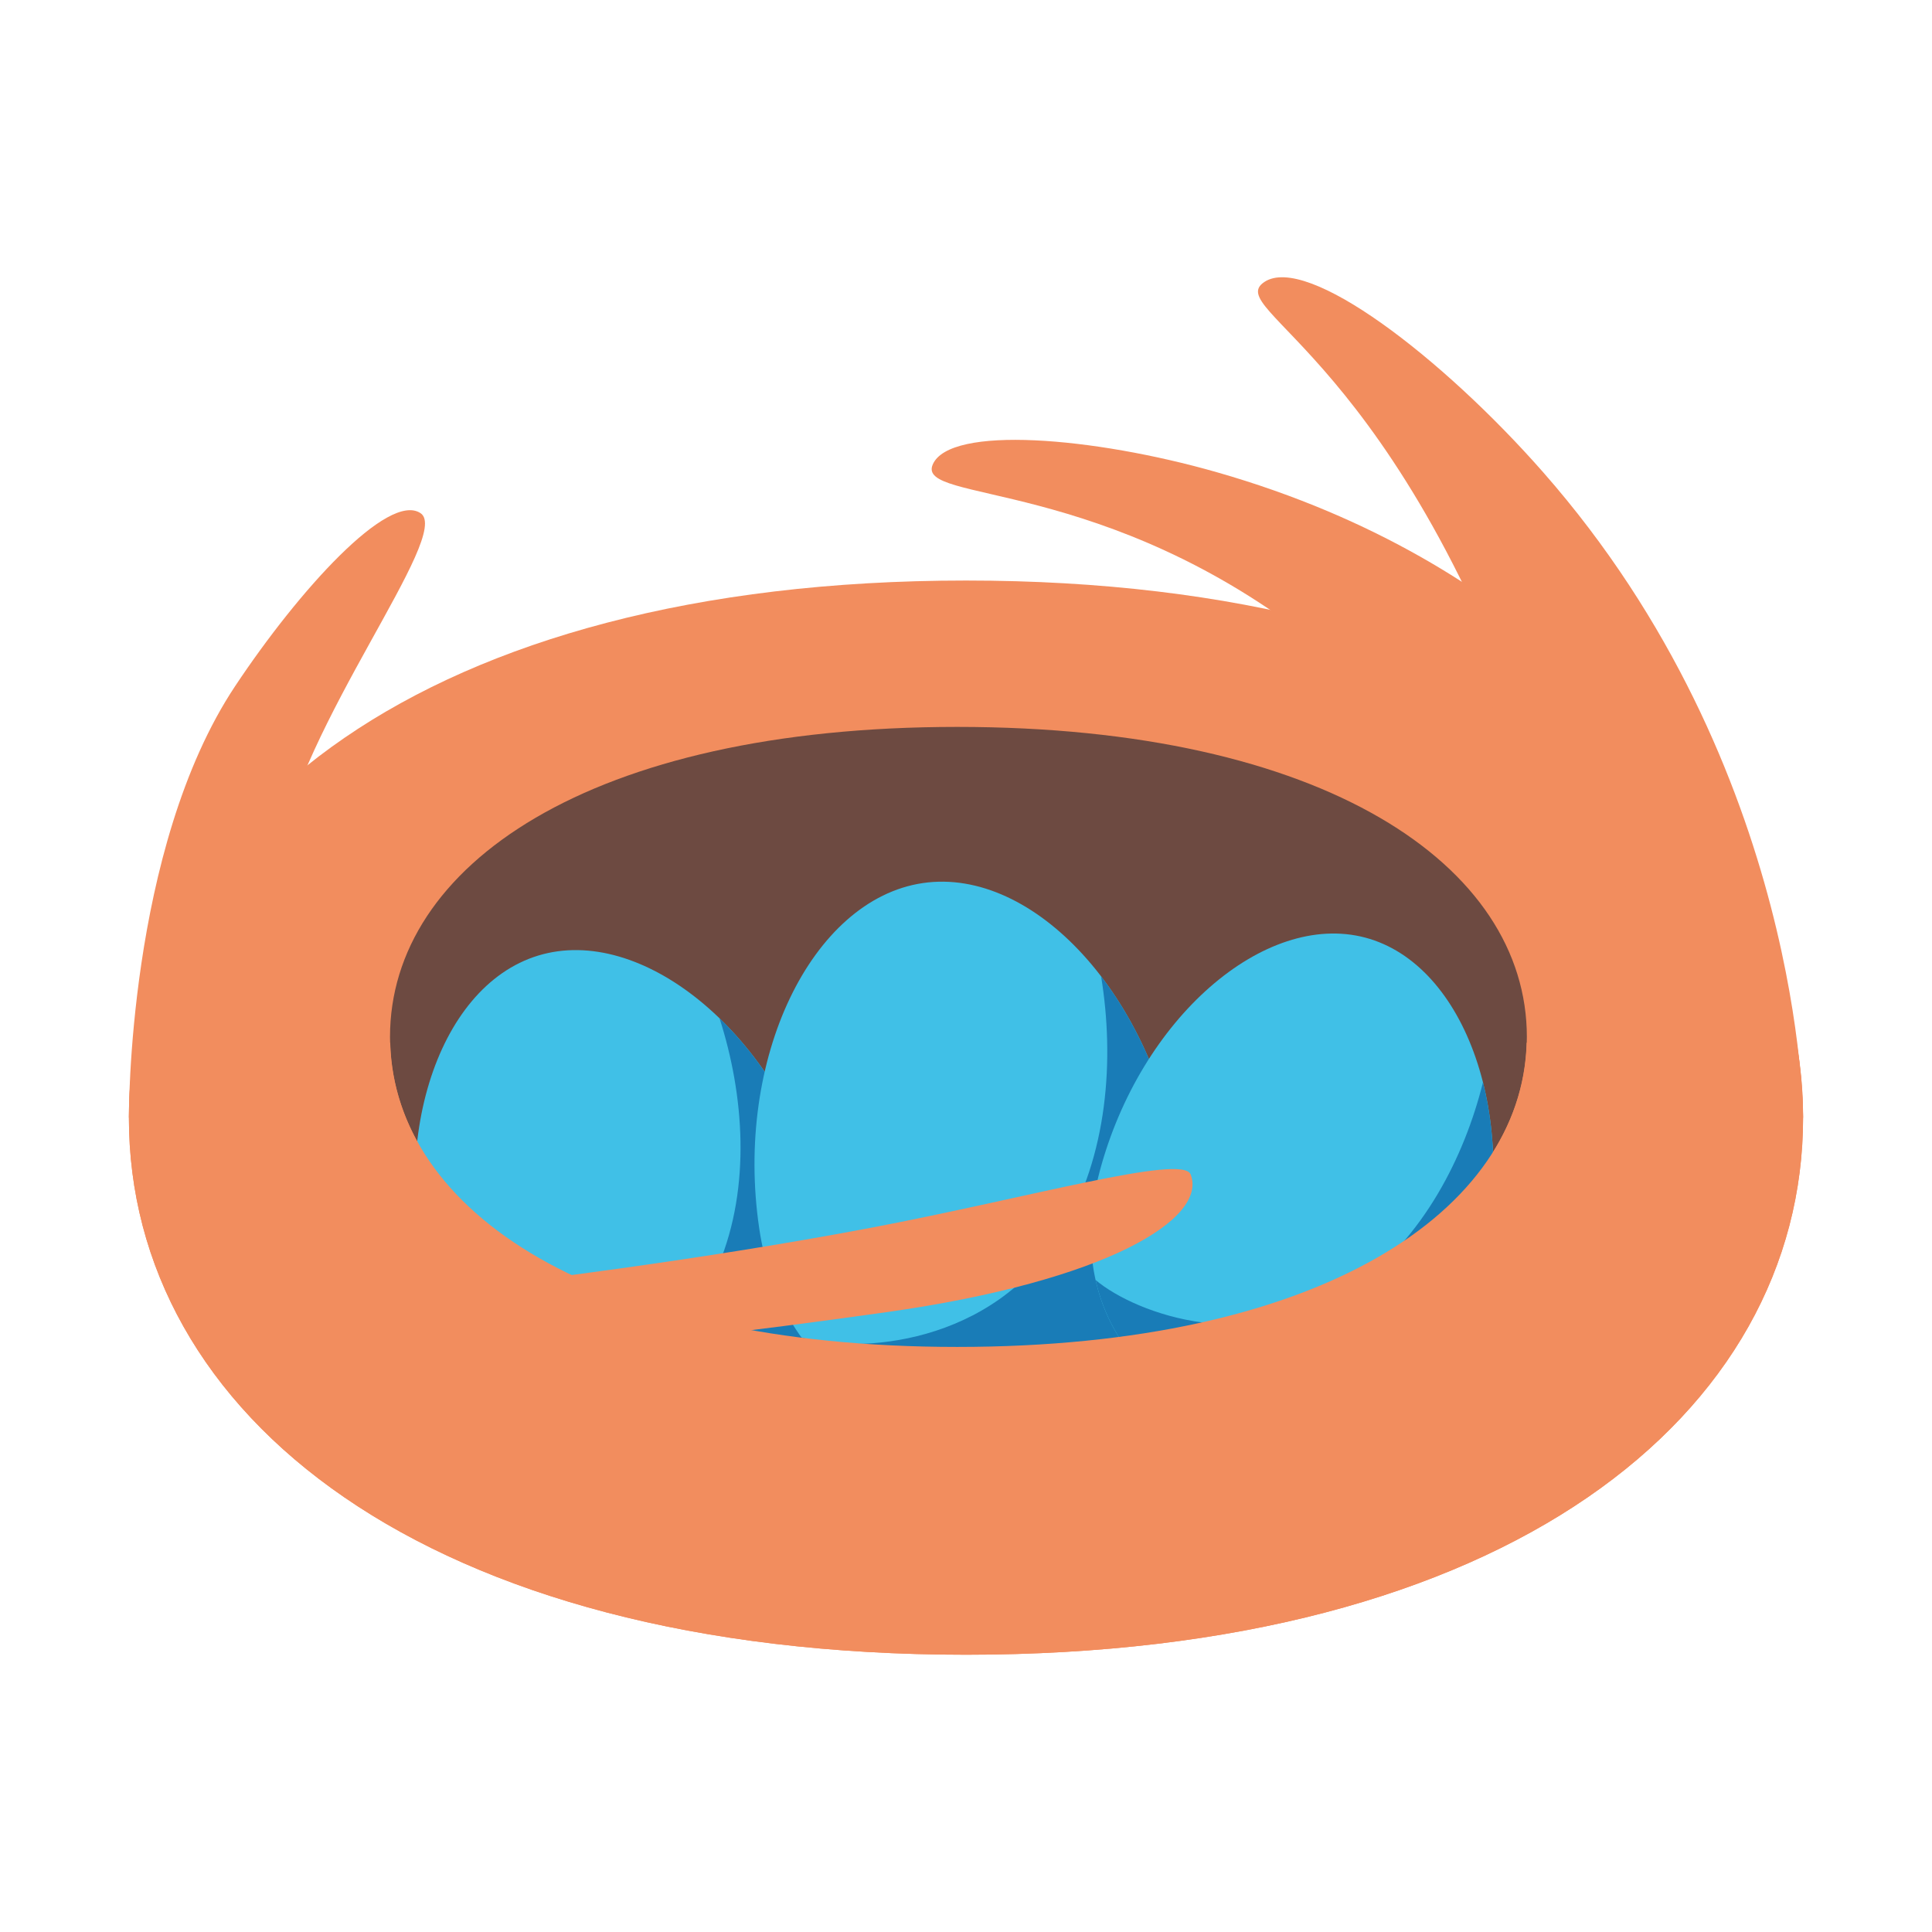
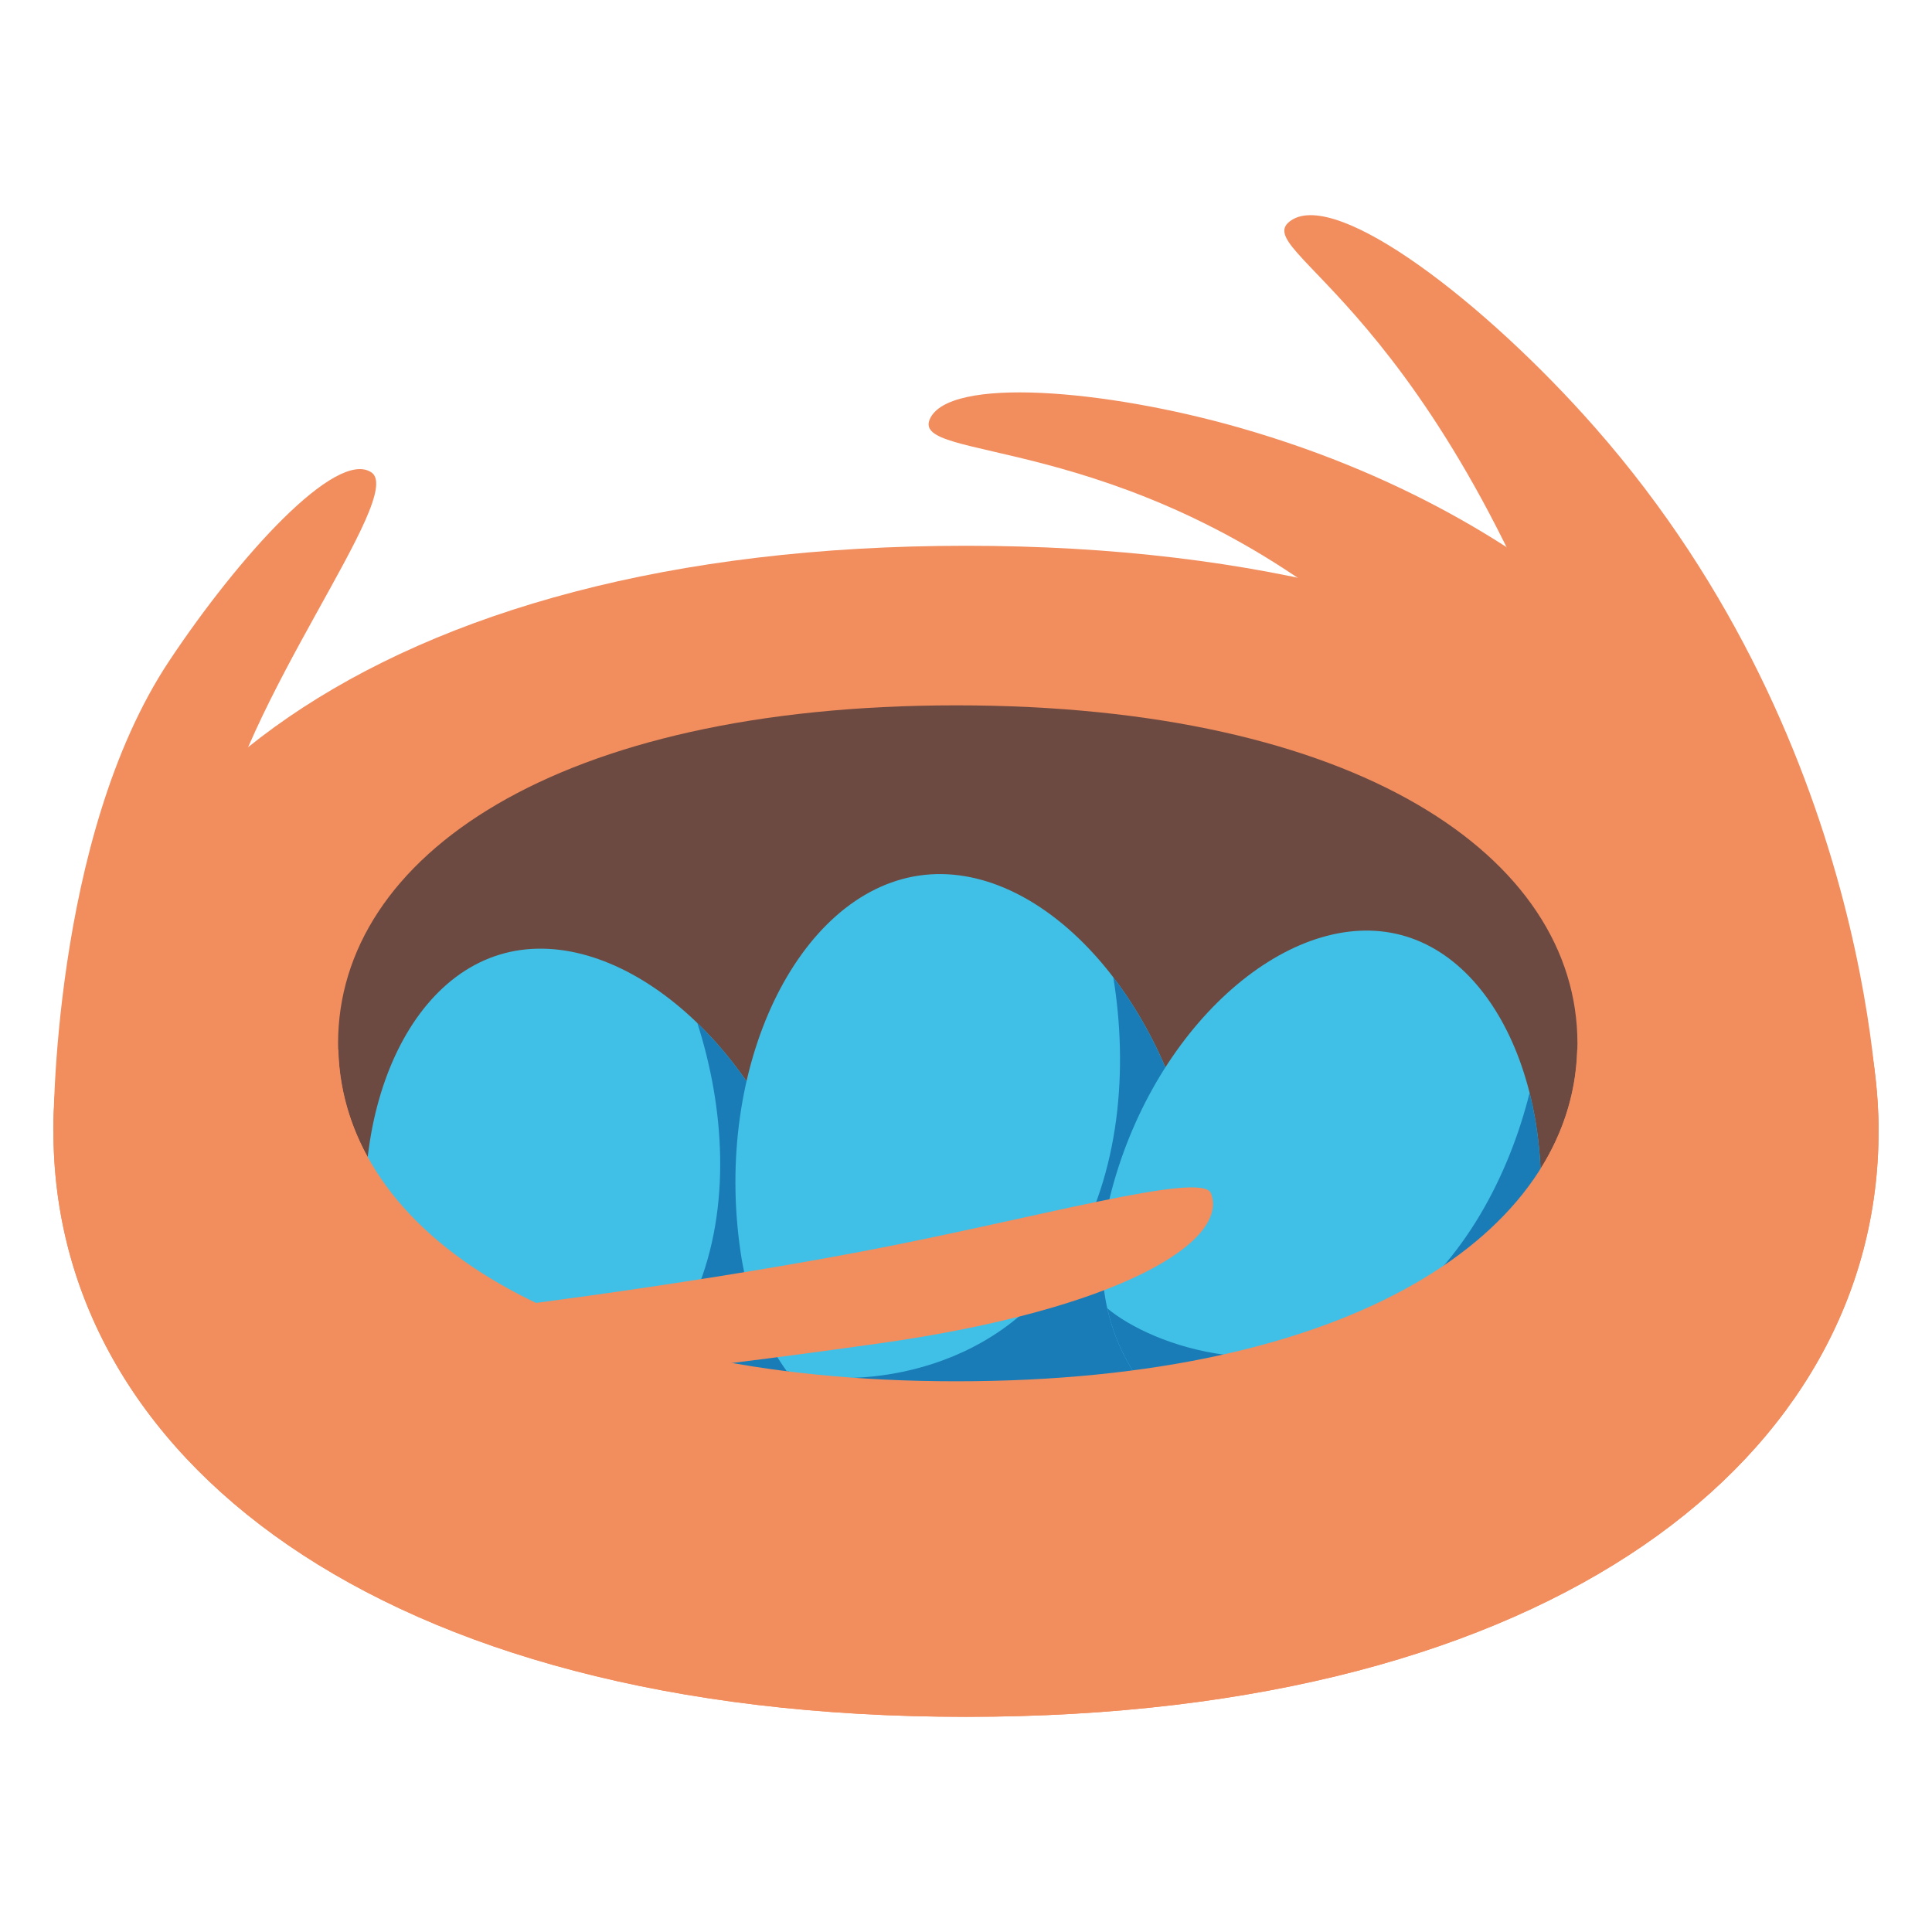
<svg xmlns="http://www.w3.org/2000/svg" width="128px" height="128px" version="1.1" xml:space="preserve" style="fill-rule:evenodd;clip-rule:evenodd;stroke-linecap:round;stroke-linejoin:round;stroke-miterlimit:1.5;" id="svg9564">
  <defs id="defs9568" />
-   <g transform="matrix(1.244886,0,0,1.248664,-18.37908,-27.73121)" id="g9336" style="fill:#f28d5e;fill-opacity:1;stroke-width:0.862">
-     <path id="ellipse9334" style="fill:#f28d5e;fill-opacity:1;stroke:none;stroke-width:0.801px" d="m 110.724,81.509 c 0,15.739 -15.739,28.498 -44.55,28.498 -28.81,0 -44.55,-12.759 -44.55,-28.498 -1e-6,-15.739 15.739,-28.498 44.55,-28.498 28.81,10e-7 44.55,12.759 44.55,28.498 z" />
+   <g transform="matrix(1.357132,0,0,1.361251,-25.80686,-36.00222)" id="g9336" style="fill:#f28d5e;fill-opacity:1;stroke-width:0.791">
+     <path id="ellipse9334" style="fill:#f28d5e;fill-opacity:1;stroke:none;stroke-width:0.735px" d="m 110.724,81.509 c 0,15.739 -15.739,28.498 -44.55,28.498 -28.81,0 -44.55,-12.759 -44.55,-28.498 -1e-6,-15.739 15.739,-28.498 44.55,-28.498 28.81,10e-7 44.55,12.759 44.55,28.498 z" />
  </g>
-   <g transform="matrix(0.8453433,0,0,0.7207103,7.473186,9.953772)" id="g9340" style="fill:#6d4a41;stroke-width:0.8">
-     <path id="ellipse9338" style="fill:#6d4a41;stroke-width:0.8" d="m 110.825,81.509 c 0,15.739 -15.841,28.498 -44.651,28.498 -28.81,0 -44.448,-12.759 -44.448,-28.498 -10e-7,-15.739 15.638,-28.498 44.448,-28.498 28.81,10e-7 44.651,12.759 44.651,28.498 z" />
+   <g transform="matrix(0.9215643,0,0,0.7856937,2.376404,5.080655)" id="g9340" style="fill:#6d4a41;stroke-width:0.733">
+     <path id="ellipse9338" style="fill:#6d4a41;stroke-width:0.733" d="m 110.825,81.509 c 0,15.739 -15.841,28.498 -44.651,28.498 -28.81,0 -44.448,-12.759 -44.448,-28.498 -10e-7,-15.739 15.638,-28.498 44.448,-28.498 28.81,10e-7 44.651,12.759 44.651,28.498 z" />
  </g>
-   <path style="fill:#f28d5e;fill-opacity:1;stroke-width:35.905;stroke-linecap:round" d="m 8.541,74.046 c 0,0 -0.128,-17.804 7.033,-28.582 4.241,-6.383 10.155,-12.887 12.289,-11.465 2.133,1.422 -7.994,13.984 -9.43,22.803" id="path9745" />
-   <path style="fill:#f28d5e;fill-opacity:1;stroke-width:35.905;stroke-linecap:round" d="m 119.459,74.046 c 0,0 0.013,-23.144 -17.224,-42.762 -6.67,-7.592 -15.654,-14.479 -18.467,-12.603 -2.813,1.875 8.962,4.805 18.374,32.879" id="path10179" />
-   <path style="fill:#f28d5e;fill-opacity:1;stroke-width:35.905;stroke-linecap:round" d="m 109.876,50.81 c 0,0 -8.129,-13.487 -29.265,-19.526 -8.179,-2.337 -17.676,-3.122 -18.813,-0.513 -1.138,2.609 11.374,0.696 25.578,12.007" id="path10963" />
-   <g id="Ebene1" transform="matrix(0.270802,-0.08231954,0.08231954,0.270802,18.01813,67.55281)" style="clip-rule:evenodd;fill-rule:evenodd;stroke-width:1.204;stroke-linecap:round;stroke-linejoin:round;stroke-miterlimit:1.5">
-     <path d="m 64,3.78 c -25.09,0 -47.36,32.62 -47.36,70.89 0,31.99 21.96,49.56 47.36,49.56 25.4,0 47.36,-17.57 47.36,-49.56 C 111.36,36.4 89.09,3.78 64,3.78 Z" style="fill:#40c0e7;fill-rule:nonzero;stroke-width:1.204" id="path13513" />
-     <path d="m 100.33,30.17 c 0.3,18.78 -4.39,39.85 -16.99,55.16 -18.91,22.99 -49.4,20.24 -60.93,14.81 8.16,15.71 24.05,24.09 41.59,24.09 25.41,0 47.36,-17.57 47.36,-49.56 0,-16.64 -4.21,-32.21 -11.03,-44.5 z" style="fill:#197cb7;fill-rule:nonzero;stroke-width:1.204" id="path13515" />
+   <path style="fill:#f28d5e;fill-opacity:1;stroke-width:35.905;stroke-linecap:round" d="m 3.54,74.952 c 0,0 -0.14,-19.409 7.667,-31.159 4.624,-6.959 11.071,-14.049 13.397,-12.498 2.326,1.551 -8.714,15.244 -10.28,24.859" id="path9745" />
+   <path style="fill:#f28d5e;fill-opacity:1;stroke-width:35.905;stroke-linecap:round" d="m 124.46,74.952 c 0,0 0.015,-25.231 -18.777,-46.617 -7.272,-8.276 -17.066,-15.784 -20.132,-13.74 -3.067,2.045 9.77,5.238 20.03,35.844" id="path10179" />
+   <path style="fill:#f28d5e;fill-opacity:1;stroke-width:35.905;stroke-linecap:round" d="m 114.012,49.62 c 0,0 -8.862,-14.703 -31.903,-21.287 -8.917,-2.548 -19.269,-3.404 -20.509,-0.56 -1.24,2.844 12.4,0.758 27.885,13.089" id="path10963" />
+   <g id="Ebene1" transform="matrix(0.295219,-0.08974194,0.08974194,0.295219,13.87214,67.87316)" style="clip-rule:evenodd;fill-rule:evenodd;stroke-width:1.105;stroke-linecap:round;stroke-linejoin:round;stroke-miterlimit:1.5">
+     <path d="m 64,3.78 c -25.09,0 -47.36,32.62 -47.36,70.89 0,31.99 21.96,49.56 47.36,49.56 25.4,0 47.36,-17.57 47.36,-49.56 C 111.36,36.4 89.09,3.78 64,3.78 Z" style="fill:#40c0e7;fill-rule:nonzero;stroke-width:1.105" id="path13513" />
+     <path d="m 100.33,30.17 c 0.3,18.78 -4.39,39.85 -16.99,55.16 -18.91,22.99 -49.4,20.24 -60.93,14.81 8.16,15.71 24.05,24.09 41.59,24.09 25.41,0 47.36,-17.57 47.36,-49.56 0,-16.64 -4.21,-32.21 -11.03,-44.5 z" style="fill:#197cb7;fill-rule:nonzero;stroke-width:1.105" id="path13515" />
  </g>
-   <g id="g13983" transform="matrix(0.2936782,-0.04329786,0.04329786,0.2936782,42.17926,60.16674)" style="clip-rule:evenodd;fill-rule:evenodd;stroke-width:0.986;stroke-linecap:round;stroke-linejoin:round;stroke-miterlimit:1.5">
-     <path d="m 64,3.78 c -25.09,0 -47.36,32.62 -47.36,70.89 0,31.99 21.96,49.56 47.36,49.56 25.4,0 47.36,-17.57 47.36,-49.56 C 111.36,36.4 89.09,3.78 64,3.78 Z" style="fill:#40c0e7;fill-rule:nonzero;stroke-width:0.986" id="path13979" />
-     <path d="m 100.33,30.17 c 0.3,18.78 -4.39,39.85 -16.99,55.16 -18.91,22.99 -49.4,20.24 -60.93,14.81 8.16,15.71 24.05,24.09 41.59,24.09 25.41,0 47.36,-17.57 47.36,-49.56 0,-16.64 -4.21,-32.21 -11.03,-44.5 z" style="fill:#197cb7;fill-rule:nonzero;stroke-width:0.986" id="path13981" />
+   <g id="g13983" transform="matrix(0.3201579,-0.04720184,0.04720184,0.3201579,40.21178,59.82111)" style="clip-rule:evenodd;fill-rule:evenodd;stroke-width:0.904;stroke-linecap:round;stroke-linejoin:round;stroke-miterlimit:1.5">
+     <path d="m 64,3.78 c -25.09,0 -47.36,32.62 -47.36,70.89 0,31.99 21.96,49.56 47.36,49.56 25.4,0 47.36,-17.57 47.36,-49.56 C 111.36,36.4 89.09,3.78 64,3.78 Z" style="fill:#40c0e7;fill-rule:nonzero;stroke-width:0.904" id="path13979" />
+     <path d="m 100.33,30.17 c 0.3,18.78 -4.39,39.85 -16.99,55.16 -18.91,22.99 -49.4,20.24 -60.93,14.81 8.16,15.71 24.05,24.09 41.59,24.09 25.41,0 47.36,-17.57 47.36,-49.56 0,-16.64 -4.21,-32.21 -11.03,-44.5 z" style="fill:#197cb7;fill-rule:nonzero;stroke-width:0.904" id="path13981" />
  </g>
-   <g id="Ebene11" transform="matrix(0.2659023,0.07067493,-0.07067493,0.2659023,73.70555,56.59203)" style="clip-rule:evenodd;fill-rule:evenodd;stroke-width:1.064;stroke-linecap:round;stroke-linejoin:round;stroke-miterlimit:1.5">
-     <path d="m 64,3.78 c -25.09,0 -47.36,32.62 -47.36,70.89 0,31.99 21.96,49.56 47.36,49.56 25.4,0 47.36,-17.57 47.36,-49.56 C 111.36,36.4 89.09,3.78 64,3.78 Z" style="fill:#40c0e7;fill-rule:nonzero;stroke-width:1.064" id="path13518" />
-     <path d="m 100.33,30.17 c 0.3,18.78 -4.39,39.85 -16.99,55.16 -18.91,22.99 -49.4,20.24 -60.93,14.81 8.16,15.71 24.05,24.09 41.59,24.09 25.41,0 47.36,-17.57 47.36,-49.56 0,-16.64 -4.21,-32.21 -11.03,-44.5 z" style="fill:#197cb7;fill-rule:nonzero;stroke-width:1.064" id="path13520" />
+   <g id="Ebene11" transform="matrix(0.2898775,0.07704739,-0.07704739,0.2898775,74.58065,55.92409)" style="clip-rule:evenodd;fill-rule:evenodd;stroke-width:0.976;stroke-linecap:round;stroke-linejoin:round;stroke-miterlimit:1.5">
+     <path d="m 64,3.78 c -25.09,0 -47.36,32.62 -47.36,70.89 0,31.99 21.96,49.56 47.36,49.56 25.4,0 47.36,-17.57 47.36,-49.56 C 111.36,36.4 89.09,3.78 64,3.78 Z" style="fill:#40c0e7;fill-rule:nonzero;stroke-width:0.976" id="path13518" />
+     <path d="m 100.33,30.17 c 0.3,18.78 -4.39,39.85 -16.99,55.16 -18.91,22.99 -49.4,20.24 -60.93,14.81 8.16,15.71 24.05,24.09 41.59,24.09 25.41,0 47.36,-17.57 47.36,-49.56 0,-16.64 -4.21,-32.21 -11.03,-44.5 z" style="fill:#197cb7;fill-rule:nonzero;stroke-width:0.976" id="path13520" />
  </g>
-   <path style="fill:#f28d5e;fill-opacity:1;stroke:none;stroke-width:35.905;stroke-linecap:round" d="m 33.445,85.033 c 0,0 12.331,-1.432 24.148,-3.669 10.582,-2.004 20.752,-4.929 21.289,-3.557 1.138,2.907 -5.463,7.055 -20.166,9.129 -19.459,2.744 -27.392,2.943 -27.392,2.943 z" id="path10961" />
-   <path id="path13889" style="fill:#f28d5e;fill-opacity:1;stroke:none;stroke-width:0.999px" d="m 8.982,69.082 c -0.286,1.624 -0.442,3.278 -0.442,4.964 1.2e-6,19.653 19.593,35.584 55.459,35.584 35.866,0 55.459,-15.932 55.459,-35.584 0,-1.686 -0.155,-3.34 -0.442,-4.964 h -17.873 c -0.3,11.166 -13.652,20.155 -37.73,20.155 -24.079,0 -37.264,-8.99 -37.56,-20.155 z" />
+   <path style="fill:#f28d5e;fill-opacity:1;stroke:none;stroke-width:35.905;stroke-linecap:round" d="m 30.69,86.93 c 0,0 13.443,-1.561 26.326,-4 11.536,-2.184 22.623,-5.373 23.209,-3.877 1.24,3.169 -5.955,7.691 -21.985,9.952 -21.213,2.992 -29.862,3.208 -29.862,3.208 z" id="path10961" />
+   <path id="path13889" style="fill:#f28d5e;fill-opacity:1;stroke:none;stroke-width:0.999px" d="m 4.022,69.54 c -0.312,1.77 -0.481,3.573 -0.481,5.411 1.3e-6,21.425 21.36,38.793 60.459,38.793 39.1,0 60.459,-17.368 60.459,-38.793 0,-1.838 -0.169,-3.641 -0.481,-5.411 H 104.493 c -0.327,12.172 -14.883,21.973 -41.132,21.973 -26.25,0 -40.624,-9.8 -40.946,-21.973 z" />
</svg>
